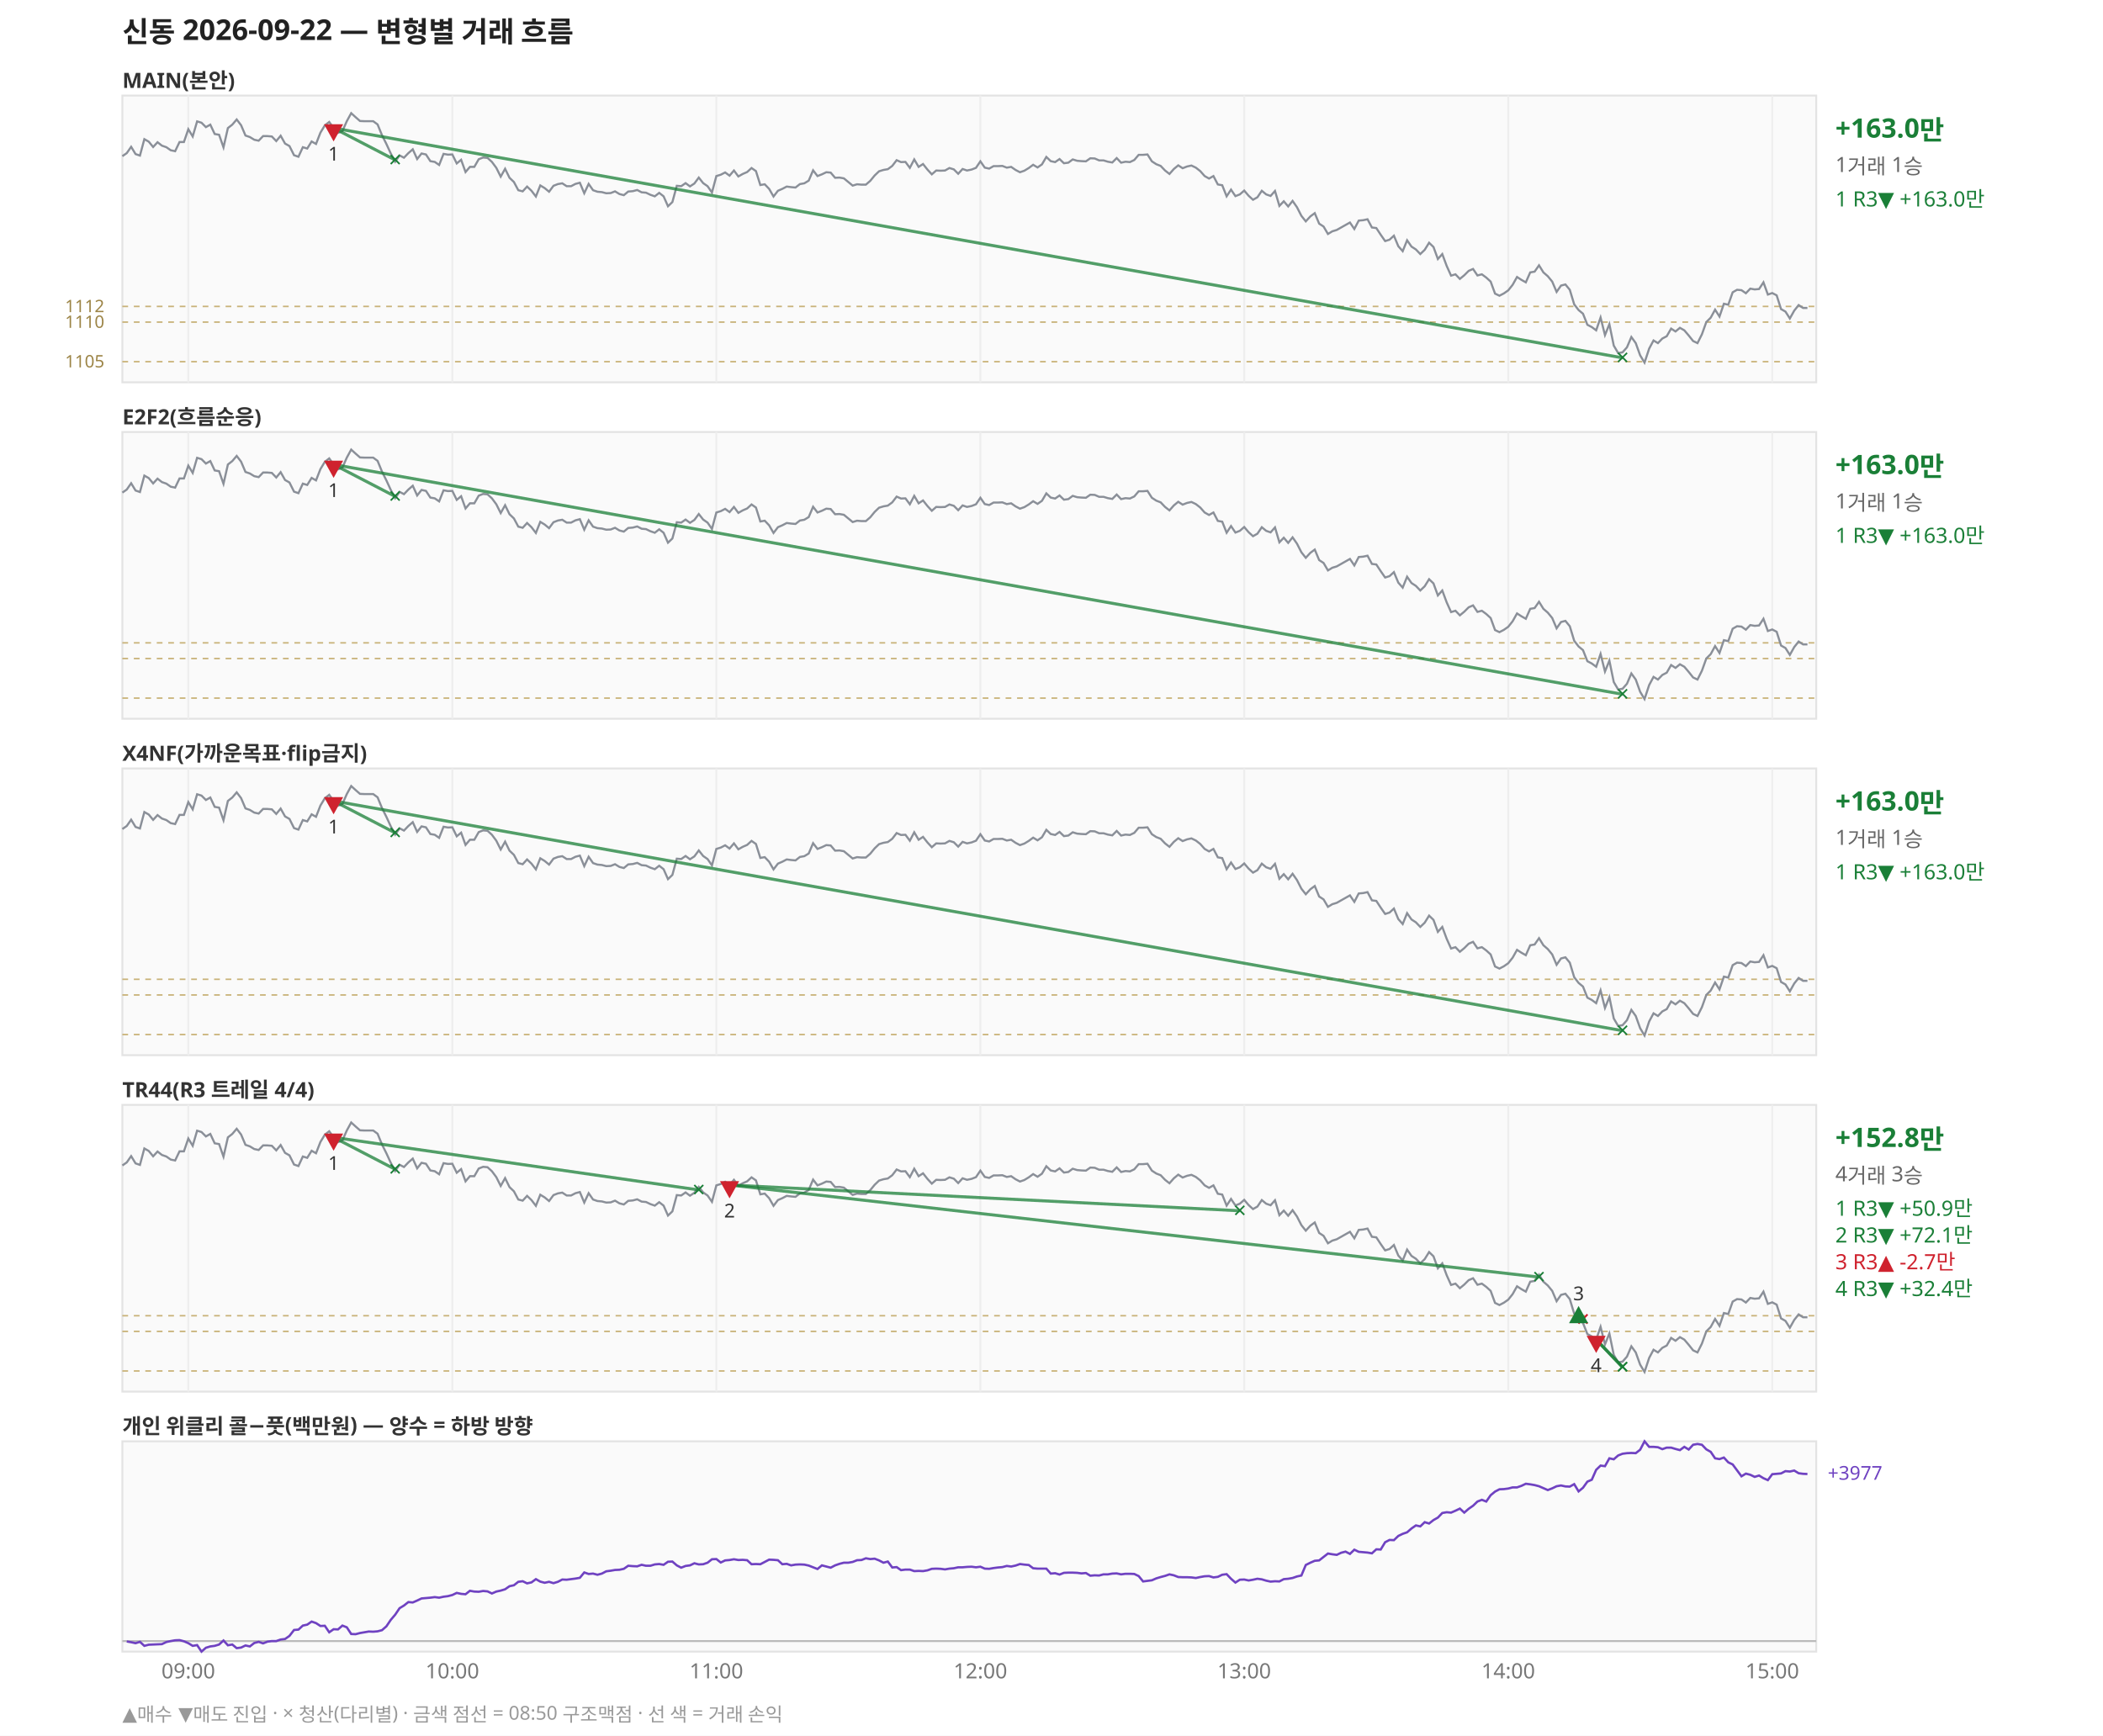
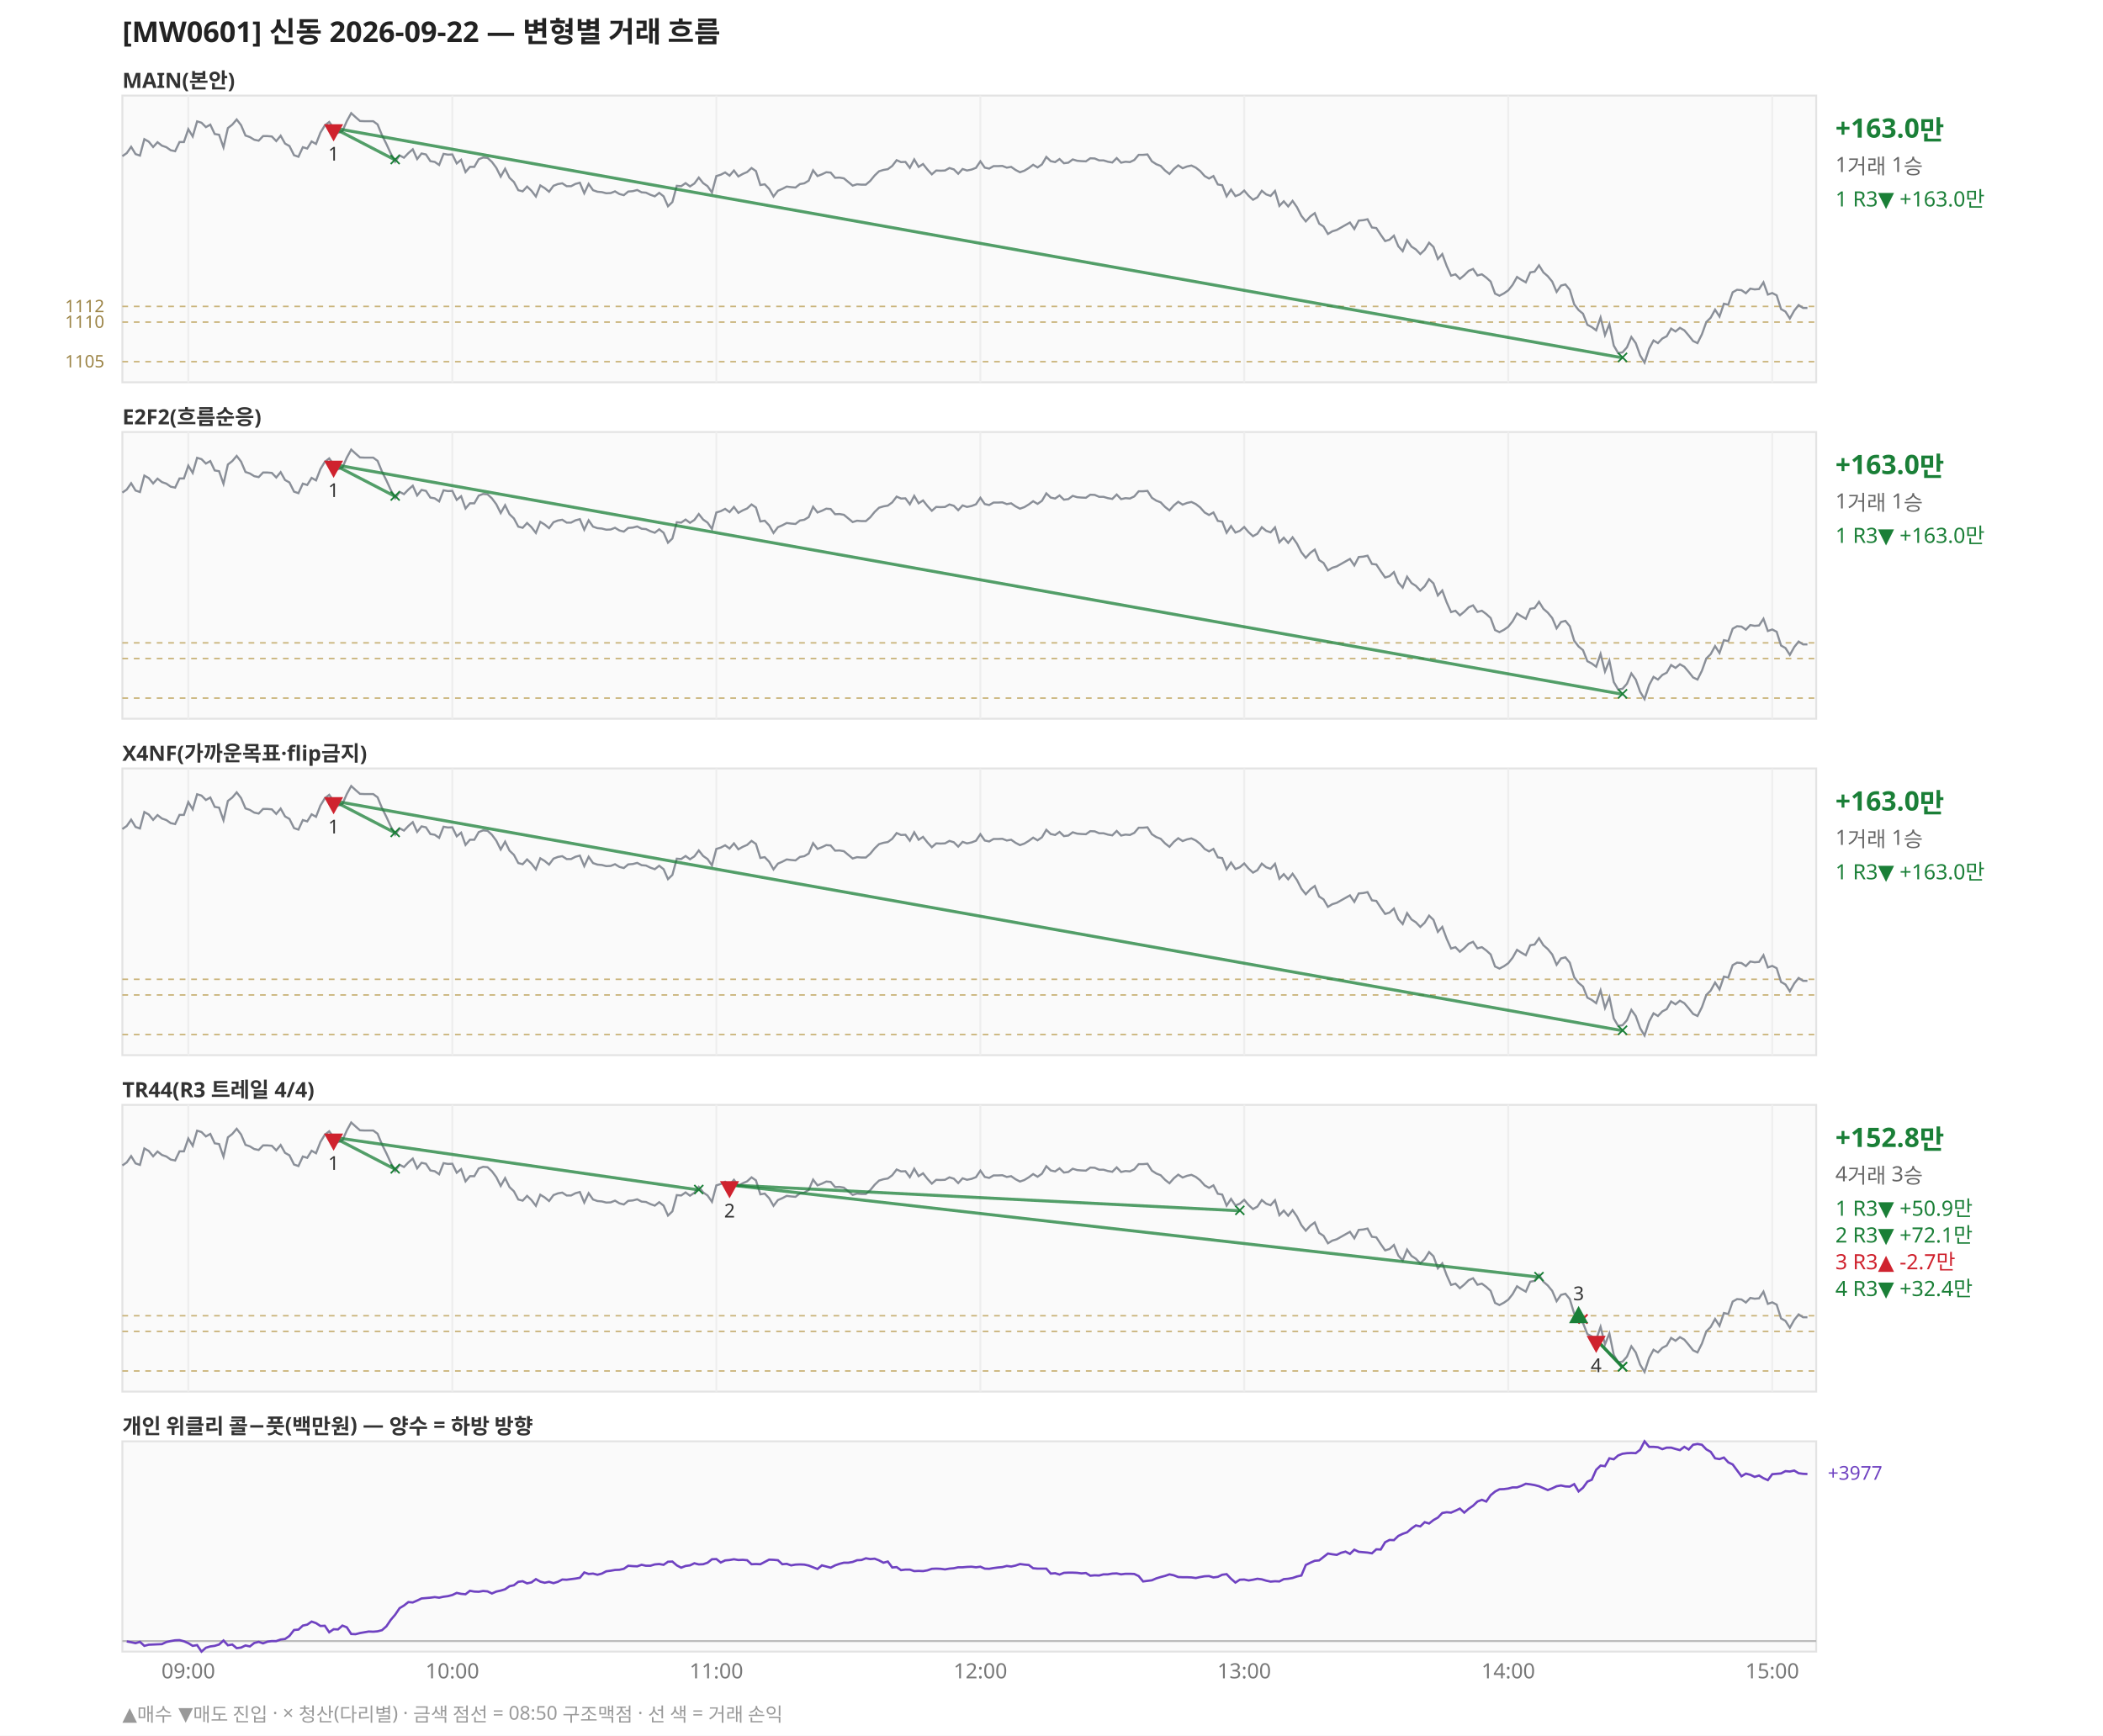
<svg xmlns="http://www.w3.org/2000/svg" width="1100" height="908" viewBox="0 0 1100 908" font-family="Malgun Gothic, Apple SD Gothic Neo, sans-serif" font-size="11">
  <rect width="100%" height="100%" fill="#ffffff" />
-   <text x="64" y="22" font-size="15" font-weight="bold" fill="#222">신동 2026-09-22 — 변형별 거래 흐름</text>
+   <text x="64" y="22" font-size="15" font-weight="bold" fill="#222">[MW0601] 신동 2026-09-22 — 변형별 거래 흐름</text>
  <rect x="64" y="50" width="886" height="150" fill="#fafafa" stroke="#e3e3e3" />
  <line x1="98.5" y1="50" x2="98.5" y2="200" stroke="#eee" />
  <line x1="236.6" y1="50" x2="236.6" y2="200" stroke="#eee" />
  <line x1="374.7" y1="50" x2="374.7" y2="200" stroke="#eee" />
  <line x1="512.8" y1="50" x2="512.8" y2="200" stroke="#eee" />
  <line x1="650.8" y1="50" x2="650.8" y2="200" stroke="#eee" />
  <line x1="788.9" y1="50" x2="788.9" y2="200" stroke="#eee" />
  <line x1="927.0" y1="50" x2="927.0" y2="200" stroke="#eee" />
  <line x1="64" y1="189.2" x2="950" y2="189.2" stroke="#c9b37a" stroke-dasharray="3,3" stroke-width="0.8" />
  <text x="34" y="192.2" fill="#9c8446" font-size="9">1105</text>
  <line x1="64" y1="168.5" x2="950" y2="168.5" stroke="#c9b37a" stroke-dasharray="3,3" stroke-width="0.8" />
  <text x="34" y="171.5" fill="#9c8446" font-size="9">1110</text>
  <line x1="64" y1="160.3" x2="950" y2="160.3" stroke="#c9b37a" stroke-dasharray="3,3" stroke-width="0.8" />
  <text x="34" y="163.3" fill="#9c8446" font-size="9">1112</text>
  <polyline points="64.0,81.7 66.3,80.1 68.6,76.8 70.9,80.6 73.2,81.4 75.5,72.8 77.8,74.1 80.1,76.9 82.4,74.4 84.7,76.2 87.0,77.0 89.3,78.6 91.6,79.1 93.9,74.3 96.2,74.3 98.5,67.6 100.8,71.4 103.1,63.5 105.4,64.2 107.7,66.5 110.0,65.2 112.3,70.1 114.6,70.5 116.9,77.1 119.2,67.0 121.5,65.2 123.8,62.5 126.1,65.5 128.4,70.9 130.7,71.7 133.0,73.1 135.3,73.6 137.6,71.2 139.9,71.2 142.2,71.4 144.5,73.8 146.8,71.0 149.1,75.1 151.4,76.4 153.8,81.2 156.1,82.0 158.4,77.0 160.7,77.7 163.0,74.0 165.3,75.3 167.6,69.4 169.9,65.6 172.2,63.8 174.5,67.0 176.8,69.5 179.1,68.6 181.4,63.4 183.7,59.2 186.0,61.3 188.3,63.3 190.6,63.4 192.9,63.4 195.2,63.4 197.5,65.1 199.8,70.7 202.1,75.3 204.4,80.3 206.7,84.6 209.0,81.3 211.3,82.5 213.6,80.1 215.9,78.1 218.2,83.2 220.5,80.3 222.8,80.8 225.1,84.3 227.4,84.7 229.7,86.3 232.0,80.5 234.3,80.9 236.6,80.8 238.9,85.5 241.2,83.6 243.5,90.0 245.8,87.3 248.1,87.3 250.4,83.3 252.7,82.4 255.0,82.6 257.3,84.7 259.6,87.8 261.9,92.4 264.2,88.3 266.5,93.0 268.8,95.2 271.1,99.5 273.4,100.1 275.7,97.6 278.0,99.8 280.3,102.8 282.6,97.0 284.9,98.4 287.2,100.3 289.5,97.2 291.8,96.3 294.1,95.9 296.4,97.4 298.7,97.4 301.0,96.2 303.3,95.6 305.6,101.1 307.9,96.2 310.2,99.5 312.5,100.3 314.8,100.5 317.1,101.1 319.4,101.0 321.7,100.1 324.0,101.5 326.3,102.1 328.6,100.2 331.0,100.0 333.3,99.4 335.6,100.6 337.9,100.8 340.2,101.9 342.5,102.7 344.8,100.9 347.1,102.7 349.4,107.9 351.7,105.7 354.0,97.2 356.3,97.4 358.6,95.8 360.9,97.5 363.2,96.0 365.5,92.9 367.8,95.8 370.1,97.4 372.4,100.7 374.7,92.1 377.0,91.4 379.3,90.2 381.6,91.9 383.9,89.2 386.2,92.3 388.5,91.0 390.8,90.0 393.1,87.9 395.4,89.5 397.7,96.8 400.0,96.4 402.3,98.8 404.6,102.8 406.9,99.8 409.2,98.8 411.5,97.6 413.8,97.9 416.1,98.1 418.4,96.3 420.7,95.9 423.0,94.5 425.3,89.1 427.6,92.1 429.9,91.2 432.2,90.1 434.5,90.3 436.8,93.0 439.1,92.9 441.4,93.3 443.7,95.2 446.0,97.1 448.3,96.4 450.6,96.6 452.9,96.6 455.2,94.6 457.5,91.8 459.8,89.6 462.1,88.9 464.4,88.5 466.7,86.8 469.0,83.8 471.3,84.8 473.6,84.7 475.9,87.8 478.2,83.4 480.5,87.3 482.8,85.8 485.1,88.7 487.4,91.2 489.7,89.2 492.0,89.3 494.3,89.2 496.6,87.9 498.9,88.6 501.2,90.9 503.5,88.4 505.8,89.2 508.2,88.7 510.5,87.8 512.8,84.4 515.1,87.7 517.4,88.2 519.7,86.9 522.0,86.9 524.3,86.8 526.6,87.7 528.9,87.3 531.2,88.9 533.5,90.1 535.8,89.3 538.1,87.9 540.4,86.2 542.7,87.6 545.0,86.0 547.3,82.1 549.6,84.3 551.9,84.8 554.2,83.2 556.5,85.4 558.8,85.1 561.1,83.4 563.4,84.1 565.7,84.3 568.0,84.4 570.3,82.8 572.6,82.9 574.9,83.9 577.2,83.9 579.5,84.6 581.8,85.0 584.1,82.7 586.4,85.1 588.7,84.6 591.0,84.8 593.3,83.7 595.6,81.0 597.9,81.0 600.2,80.8 602.5,84.4 604.8,85.9 607.1,86.8 609.4,89.2 611.7,91.0 614.0,88.4 616.3,86.5 618.6,88.0 620.9,87.1 623.2,86.6 625.5,87.7 627.8,89.5 630.1,92.1 632.4,93.4 634.7,92.1 637.0,96.5 639.3,96.9 641.6,102.7 643.9,99.2 646.2,102.6 648.5,101.7 650.8,99.7 653.1,102.4 655.4,104.5 657.7,103.2 660.0,99.8 662.3,101.7 664.6,102.5 666.9,99.9 669.2,107.7 671.5,105.3 673.8,108.0 676.1,105.1 678.4,108.4 680.7,112.9 683.0,115.8 685.4,113.2 687.7,111.5 690.0,117.0 692.3,118.5 694.6,122.4 696.9,121.0 699.2,120.3 701.5,119.0 703.8,117.7 706.1,116.4 708.4,119.8 710.7,115.4 713.0,115.2 715.3,114.7 717.6,119.0 719.9,119.3 722.2,122.8 724.5,126.1 726.8,125.4 729.1,123.3 731.4,128.8 733.7,131.4 736.0,125.7 738.3,129.0 740.6,130.5 742.9,132.9 745.2,130.7 747.5,127.0 749.8,129.2 752.1,135.5 754.4,132.9 756.7,139.1 759.0,144.2 761.3,143.5 763.6,145.9 765.9,144.0 768.2,141.7 770.5,140.7 772.8,144.1 775.1,143.5 777.4,145.2 779.7,147.3 782.0,153.6 784.3,154.7 786.6,153.5 788.9,151.9 791.2,149.0 793.5,144.9 795.8,146.4 798.1,147.7 800.4,142.5 802.7,142.1 805.0,138.8 807.3,142.5 809.6,144.5 811.9,147.3 814.2,152.7 816.5,149.4 818.8,148.8 821.1,151.6 823.4,159.2 825.7,162.2 828.0,164.1 830.3,169.9 832.6,171.1 834.9,172.8 837.2,166.1 839.5,175.3 841.8,169.6 844.1,180.8 846.4,184.7 848.7,184.3 851.0,181.7 853.3,176.3 855.6,179.5 857.9,185.9 860.2,189.7 862.6,182.4 864.9,178.1 867.2,179.5 869.5,177.1 871.8,175.9 874.1,171.9 876.4,173.4 878.7,171.5 881.0,172.8 883.3,175.5 885.6,178.4 887.9,179.5 890.2,174.9 892.5,168.5 894.8,166.2 897.1,162.0 899.4,165.6 901.7,158.9 904.0,159.4 906.3,152.9 908.6,151.6 910.9,151.8 913.2,153.4 915.5,151.0 917.8,151.4 920.1,151.2 922.4,147.7 924.7,154.1 927.0,153.3 929.3,154.5 931.6,161.7 933.9,163.0 936.2,166.6 938.5,162.5 940.8,159.6 943.1,161.1 945.4,161.1" fill="none" stroke="#8a8f98" stroke-width="1.1" />
  <text x="64" y="46" font-weight="bold" fill="#333">MAIN(본안)</text>
  <text x="960" y="72" font-size="14" font-weight="bold" fill="#1a7f37">+163.0만</text>
  <text x="960" y="90" fill="#666">1거래 1승</text>
  <line x1="174.5" y1="67.0" x2="206.7" y2="83.7" stroke="#1a7f37" stroke-width="1.6" opacity="0.75" />
  <text x="206.7" y="87.7" fill="#1a7f37" font-size="12" text-anchor="middle">×</text>
  <line x1="174.5" y1="67.0" x2="848.7" y2="187.2" stroke="#1a7f37" stroke-width="1.6" opacity="0.75" />
  <text x="848.7" y="191.2" fill="#1a7f37" font-size="12" text-anchor="middle">×</text>
  <polygon points="174.5,74.0 169.5,65.0 179.5,65.0" fill="#cf222e" />
  <text x="174.5" y="84.0" font-size="10" fill="#333" text-anchor="middle">1</text>
  <text x="960" y="108" fill="#1a7f37">1 R3▼ +163.0만</text>
  <rect x="64" y="226" width="886" height="150" fill="#fafafa" stroke="#e3e3e3" />
  <line x1="98.5" y1="226" x2="98.5" y2="376" stroke="#eee" />
  <line x1="236.6" y1="226" x2="236.6" y2="376" stroke="#eee" />
  <line x1="374.7" y1="226" x2="374.7" y2="376" stroke="#eee" />
  <line x1="512.8" y1="226" x2="512.8" y2="376" stroke="#eee" />
  <line x1="650.8" y1="226" x2="650.8" y2="376" stroke="#eee" />
  <line x1="788.9" y1="226" x2="788.9" y2="376" stroke="#eee" />
  <line x1="927.0" y1="226" x2="927.0" y2="376" stroke="#eee" />
  <line x1="64" y1="365.2" x2="950" y2="365.2" stroke="#c9b37a" stroke-dasharray="3,3" stroke-width="0.8" />
  <line x1="64" y1="344.5" x2="950" y2="344.5" stroke="#c9b37a" stroke-dasharray="3,3" stroke-width="0.8" />
  <line x1="64" y1="336.3" x2="950" y2="336.3" stroke="#c9b37a" stroke-dasharray="3,3" stroke-width="0.8" />
  <polyline points="64.0,257.7 66.3,256.1 68.6,252.8 70.9,256.6 73.2,257.4 75.5,248.8 77.8,250.1 80.1,252.9 82.4,250.4 84.7,252.2 87.0,253.0 89.3,254.6 91.6,255.1 93.9,250.3 96.2,250.3 98.5,243.6 100.8,247.4 103.1,239.5 105.4,240.2 107.7,242.5 110.0,241.2 112.3,246.1 114.6,246.5 116.9,253.1 119.2,243.0 121.5,241.2 123.8,238.5 126.1,241.5 128.4,246.9 130.7,247.7 133.0,249.1 135.3,249.6 137.6,247.2 139.9,247.2 142.2,247.4 144.5,249.8 146.8,247.0 149.1,251.1 151.4,252.4 153.8,257.2 156.1,258.0 158.4,253.0 160.7,253.7 163.0,250.0 165.3,251.3 167.6,245.4 169.9,241.6 172.2,239.8 174.5,243.0 176.8,245.5 179.1,244.6 181.4,239.4 183.7,235.2 186.0,237.3 188.3,239.3 190.6,239.4 192.9,239.4 195.2,239.4 197.5,241.1 199.8,246.7 202.1,251.3 204.4,256.3 206.7,260.6 209.0,257.3 211.3,258.5 213.6,256.1 215.9,254.1 218.2,259.2 220.5,256.3 222.8,256.8 225.1,260.3 227.4,260.7 229.7,262.3 232.0,256.5 234.3,256.9 236.6,256.8 238.9,261.5 241.2,259.6 243.5,266.0 245.8,263.3 248.1,263.3 250.4,259.3 252.7,258.4 255.0,258.6 257.3,260.7 259.6,263.8 261.9,268.4 264.2,264.3 266.5,269.0 268.8,271.2 271.1,275.5 273.4,276.1 275.7,273.6 278.0,275.8 280.3,278.8 282.6,273.0 284.9,274.4 287.2,276.3 289.5,273.2 291.8,272.3 294.1,271.9 296.4,273.4 298.7,273.4 301.0,272.2 303.3,271.6 305.6,277.1 307.9,272.2 310.2,275.5 312.5,276.3 314.8,276.5 317.1,277.1 319.4,277.0 321.7,276.1 324.0,277.5 326.3,278.1 328.6,276.2 331.0,276.0 333.3,275.4 335.6,276.6 337.9,276.8 340.2,277.9 342.5,278.7 344.8,276.9 347.1,278.7 349.4,283.9 351.7,281.7 354.0,273.2 356.3,273.4 358.6,271.8 360.9,273.5 363.2,272.0 365.5,268.9 367.8,271.8 370.1,273.4 372.4,276.7 374.7,268.1 377.0,267.4 379.3,266.2 381.6,267.9 383.9,265.2 386.2,268.3 388.5,267.0 390.8,266.0 393.1,263.9 395.4,265.5 397.7,272.8 400.0,272.4 402.3,274.8 404.6,278.8 406.9,275.8 409.2,274.8 411.5,273.6 413.8,273.9 416.1,274.1 418.4,272.3 420.7,271.9 423.0,270.5 425.3,265.1 427.6,268.1 429.9,267.2 432.2,266.1 434.5,266.3 436.8,269.0 439.1,268.9 441.4,269.3 443.7,271.2 446.0,273.1 448.3,272.4 450.6,272.6 452.9,272.6 455.2,270.6 457.5,267.8 459.8,265.6 462.1,264.9 464.4,264.5 466.7,262.8 469.0,259.8 471.3,260.8 473.6,260.7 475.9,263.8 478.2,259.4 480.5,263.3 482.8,261.8 485.1,264.7 487.4,267.2 489.7,265.2 492.0,265.3 494.3,265.2 496.6,263.9 498.9,264.6 501.2,266.9 503.5,264.4 505.8,265.2 508.2,264.7 510.5,263.8 512.8,260.4 515.1,263.7 517.4,264.2 519.7,262.9 522.0,262.9 524.3,262.8 526.6,263.7 528.9,263.3 531.2,264.9 533.5,266.1 535.8,265.3 538.1,263.9 540.4,262.2 542.7,263.6 545.0,262.0 547.3,258.1 549.6,260.3 551.9,260.8 554.2,259.2 556.5,261.4 558.8,261.1 561.1,259.4 563.4,260.1 565.7,260.3 568.0,260.4 570.3,258.8 572.6,258.9 574.9,259.9 577.2,259.9 579.5,260.6 581.8,261.0 584.1,258.7 586.4,261.1 588.7,260.6 591.0,260.8 593.3,259.7 595.6,257.0 597.9,257.0 600.2,256.8 602.5,260.4 604.8,261.9 607.1,262.8 609.4,265.2 611.7,267.0 614.0,264.4 616.3,262.5 618.6,264.0 620.9,263.1 623.2,262.6 625.5,263.7 627.8,265.5 630.1,268.1 632.4,269.4 634.7,268.1 637.0,272.5 639.3,272.9 641.6,278.7 643.9,275.2 646.2,278.6 648.5,277.7 650.8,275.7 653.1,278.4 655.4,280.5 657.7,279.2 660.0,275.8 662.3,277.7 664.6,278.5 666.9,275.9 669.2,283.7 671.5,281.3 673.8,284.0 676.1,281.1 678.4,284.4 680.7,288.9 683.0,291.8 685.4,289.2 687.7,287.5 690.0,293.0 692.3,294.5 694.6,298.4 696.9,297.0 699.2,296.3 701.5,295.0 703.8,293.7 706.1,292.4 708.4,295.8 710.7,291.4 713.0,291.2 715.3,290.7 717.6,295.0 719.9,295.3 722.2,298.8 724.5,302.1 726.8,301.4 729.1,299.3 731.4,304.8 733.7,307.4 736.0,301.7 738.3,305.0 740.6,306.5 742.9,308.9 745.2,306.7 747.5,303.0 749.8,305.2 752.1,311.5 754.4,308.9 756.7,315.1 759.0,320.2 761.3,319.5 763.6,321.9 765.9,320.0 768.2,317.7 770.5,316.7 772.8,320.1 775.1,319.5 777.4,321.2 779.7,323.3 782.0,329.6 784.3,330.7 786.6,329.5 788.9,327.9 791.2,325.0 793.5,320.9 795.8,322.4 798.1,323.7 800.4,318.5 802.7,318.1 805.0,314.8 807.3,318.5 809.6,320.5 811.9,323.3 814.2,328.7 816.5,325.4 818.8,324.8 821.1,327.6 823.4,335.2 825.7,338.2 828.0,340.1 830.3,345.9 832.6,347.1 834.9,348.8 837.2,342.1 839.5,351.3 841.8,345.6 844.1,356.8 846.4,360.7 848.7,360.3 851.0,357.7 853.3,352.3 855.6,355.5 857.9,361.9 860.2,365.7 862.6,358.4 864.9,354.1 867.2,355.5 869.5,353.1 871.8,351.9 874.1,347.9 876.4,349.4 878.7,347.5 881.0,348.8 883.3,351.5 885.6,354.4 887.9,355.5 890.2,350.9 892.5,344.5 894.8,342.2 897.1,338.0 899.4,341.6 901.7,334.9 904.0,335.4 906.3,328.9 908.6,327.6 910.9,327.8 913.2,329.4 915.5,327.0 917.8,327.4 920.1,327.2 922.4,323.7 924.7,330.1 927.0,329.3 929.3,330.5 931.6,337.7 933.9,339.0 936.2,342.6 938.5,338.5 940.8,335.6 943.1,337.1 945.4,337.1" fill="none" stroke="#8a8f98" stroke-width="1.1" />
  <text x="64" y="222" font-weight="bold" fill="#333">E2F2(흐름순응)</text>
  <text x="960" y="248" font-size="14" font-weight="bold" fill="#1a7f37">+163.0만</text>
  <text x="960" y="266" fill="#666">1거래 1승</text>
  <line x1="174.5" y1="243.0" x2="206.7" y2="259.7" stroke="#1a7f37" stroke-width="1.6" opacity="0.75" />
  <text x="206.7" y="263.7" fill="#1a7f37" font-size="12" text-anchor="middle">×</text>
  <line x1="174.5" y1="243.0" x2="848.7" y2="363.2" stroke="#1a7f37" stroke-width="1.6" opacity="0.75" />
  <text x="848.7" y="367.2" fill="#1a7f37" font-size="12" text-anchor="middle">×</text>
  <polygon points="174.5,250.0 169.5,241.0 179.5,241.0" fill="#cf222e" />
  <text x="174.5" y="260.0" font-size="10" fill="#333" text-anchor="middle">1</text>
  <text x="960" y="284" fill="#1a7f37">1 R3▼ +163.0만</text>
  <rect x="64" y="402" width="886" height="150" fill="#fafafa" stroke="#e3e3e3" />
  <line x1="98.5" y1="402" x2="98.5" y2="552" stroke="#eee" />
  <line x1="236.6" y1="402" x2="236.6" y2="552" stroke="#eee" />
  <line x1="374.7" y1="402" x2="374.7" y2="552" stroke="#eee" />
  <line x1="512.8" y1="402" x2="512.8" y2="552" stroke="#eee" />
  <line x1="650.8" y1="402" x2="650.8" y2="552" stroke="#eee" />
  <line x1="788.9" y1="402" x2="788.9" y2="552" stroke="#eee" />
  <line x1="927.0" y1="402" x2="927.0" y2="552" stroke="#eee" />
  <line x1="64" y1="541.2" x2="950" y2="541.2" stroke="#c9b37a" stroke-dasharray="3,3" stroke-width="0.8" />
  <line x1="64" y1="520.5" x2="950" y2="520.5" stroke="#c9b37a" stroke-dasharray="3,3" stroke-width="0.8" />
  <line x1="64" y1="512.3" x2="950" y2="512.3" stroke="#c9b37a" stroke-dasharray="3,3" stroke-width="0.8" />
  <polyline points="64.0,433.7 66.3,432.1 68.6,428.8 70.9,432.6 73.2,433.4 75.5,424.8 77.8,426.1 80.1,428.9 82.4,426.4 84.7,428.2 87.0,429.0 89.3,430.6 91.6,431.1 93.9,426.3 96.2,426.3 98.5,419.6 100.8,423.4 103.1,415.5 105.4,416.2 107.7,418.5 110.0,417.2 112.3,422.1 114.6,422.5 116.9,429.1 119.2,419.0 121.5,417.2 123.8,414.5 126.1,417.5 128.4,422.9 130.7,423.7 133.0,425.1 135.3,425.6 137.6,423.2 139.9,423.2 142.2,423.4 144.5,425.8 146.8,423.0 149.1,427.1 151.4,428.4 153.8,433.2 156.1,434.0 158.4,429.0 160.7,429.7 163.0,426.0 165.3,427.3 167.6,421.4 169.9,417.6 172.2,415.8 174.5,419.0 176.8,421.5 179.1,420.6 181.4,415.4 183.7,411.2 186.0,413.3 188.3,415.3 190.6,415.4 192.9,415.4 195.2,415.4 197.5,417.1 199.8,422.7 202.1,427.3 204.4,432.3 206.7,436.6 209.0,433.3 211.3,434.5 213.6,432.1 215.9,430.1 218.2,435.2 220.5,432.3 222.8,432.8 225.1,436.3 227.4,436.7 229.7,438.3 232.0,432.5 234.3,432.9 236.6,432.8 238.9,437.5 241.2,435.6 243.5,442.0 245.8,439.3 248.1,439.3 250.4,435.3 252.7,434.4 255.0,434.6 257.3,436.7 259.6,439.8 261.9,444.4 264.2,440.3 266.5,445.0 268.8,447.2 271.1,451.5 273.4,452.1 275.7,449.6 278.0,451.8 280.3,454.8 282.6,449.0 284.9,450.4 287.2,452.3 289.5,449.2 291.8,448.3 294.1,447.9 296.4,449.4 298.7,449.4 301.0,448.2 303.3,447.6 305.6,453.1 307.9,448.2 310.2,451.5 312.5,452.3 314.8,452.5 317.1,453.1 319.4,453.0 321.7,452.1 324.0,453.5 326.3,454.1 328.6,452.2 331.0,452.0 333.3,451.4 335.6,452.6 337.9,452.8 340.2,453.9 342.5,454.7 344.8,452.9 347.1,454.7 349.4,459.9 351.7,457.7 354.0,449.2 356.3,449.4 358.6,447.8 360.9,449.5 363.2,448.0 365.5,444.9 367.8,447.8 370.1,449.4 372.4,452.7 374.7,444.1 377.0,443.4 379.3,442.2 381.6,443.9 383.9,441.2 386.2,444.3 388.5,443.0 390.8,442.0 393.1,439.9 395.4,441.5 397.7,448.8 400.0,448.4 402.3,450.8 404.6,454.8 406.9,451.8 409.2,450.8 411.5,449.6 413.8,449.9 416.1,450.1 418.4,448.3 420.7,447.9 423.0,446.5 425.3,441.1 427.6,444.1 429.9,443.2 432.2,442.1 434.5,442.3 436.8,445.0 439.1,444.9 441.4,445.3 443.7,447.2 446.0,449.1 448.3,448.4 450.6,448.6 452.9,448.6 455.2,446.6 457.5,443.8 459.8,441.6 462.1,440.9 464.4,440.5 466.7,438.8 469.0,435.8 471.3,436.8 473.6,436.7 475.9,439.8 478.2,435.4 480.5,439.3 482.8,437.8 485.1,440.7 487.4,443.2 489.7,441.2 492.0,441.3 494.3,441.2 496.6,439.9 498.9,440.6 501.2,442.9 503.5,440.4 505.8,441.2 508.2,440.7 510.5,439.8 512.8,436.4 515.1,439.7 517.4,440.2 519.7,438.9 522.0,438.9 524.3,438.8 526.6,439.7 528.9,439.3 531.2,440.9 533.5,442.1 535.8,441.3 538.1,439.9 540.4,438.2 542.7,439.6 545.0,438.0 547.3,434.1 549.6,436.3 551.9,436.8 554.2,435.2 556.5,437.4 558.8,437.1 561.1,435.4 563.4,436.1 565.7,436.3 568.0,436.4 570.3,434.8 572.6,434.9 574.9,435.9 577.2,435.9 579.5,436.6 581.8,437.0 584.1,434.7 586.4,437.1 588.7,436.6 591.0,436.8 593.3,435.7 595.6,433.0 597.9,433.0 600.2,432.8 602.5,436.4 604.8,437.9 607.1,438.8 609.4,441.2 611.7,443.0 614.0,440.4 616.3,438.5 618.6,440.0 620.9,439.1 623.2,438.6 625.5,439.7 627.8,441.5 630.1,444.1 632.4,445.4 634.7,444.1 637.0,448.5 639.3,448.9 641.6,454.7 643.9,451.2 646.2,454.6 648.5,453.7 650.8,451.7 653.1,454.4 655.4,456.5 657.7,455.2 660.0,451.8 662.3,453.7 664.6,454.5 666.9,451.9 669.2,459.7 671.5,457.3 673.8,460.0 676.1,457.1 678.4,460.4 680.7,464.9 683.0,467.8 685.4,465.2 687.7,463.5 690.0,469.0 692.3,470.5 694.6,474.4 696.9,473.0 699.2,472.3 701.5,471.0 703.8,469.7 706.1,468.4 708.4,471.8 710.7,467.4 713.0,467.2 715.3,466.7 717.6,471.0 719.9,471.3 722.2,474.8 724.5,478.1 726.8,477.4 729.1,475.3 731.4,480.8 733.7,483.4 736.0,477.7 738.3,481.0 740.6,482.5 742.9,484.9 745.2,482.7 747.5,479.0 749.8,481.2 752.1,487.5 754.4,484.9 756.7,491.1 759.0,496.2 761.3,495.5 763.6,497.9 765.9,496.0 768.2,493.7 770.5,492.7 772.8,496.1 775.1,495.5 777.4,497.2 779.7,499.3 782.0,505.6 784.3,506.7 786.6,505.5 788.9,503.9 791.2,501.0 793.5,496.9 795.8,498.4 798.1,499.7 800.4,494.5 802.7,494.1 805.0,490.8 807.3,494.5 809.6,496.5 811.9,499.3 814.2,504.7 816.5,501.4 818.8,500.8 821.1,503.6 823.4,511.2 825.7,514.2 828.0,516.1 830.3,521.9 832.6,523.1 834.9,524.8 837.2,518.1 839.5,527.3 841.8,521.6 844.1,532.8 846.4,536.7 848.7,536.3 851.0,533.7 853.3,528.3 855.6,531.5 857.9,537.9 860.2,541.7 862.6,534.4 864.9,530.1 867.2,531.5 869.5,529.1 871.8,527.9 874.1,523.9 876.4,525.4 878.7,523.5 881.0,524.8 883.3,527.5 885.6,530.4 887.9,531.5 890.2,526.9 892.5,520.5 894.8,518.2 897.1,514.0 899.4,517.6 901.7,510.9 904.0,511.4 906.3,504.9 908.6,503.6 910.9,503.8 913.2,505.4 915.5,503.0 917.8,503.4 920.1,503.2 922.4,499.7 924.7,506.1 927.0,505.3 929.3,506.5 931.6,513.7 933.9,515.0 936.2,518.6 938.5,514.5 940.8,511.6 943.1,513.1 945.4,513.1" fill="none" stroke="#8a8f98" stroke-width="1.1" />
  <text x="64" y="398" font-weight="bold" fill="#333">X4NF(가까운목표·flip금지)</text>
  <text x="960" y="424" font-size="14" font-weight="bold" fill="#1a7f37">+163.0만</text>
  <text x="960" y="442" fill="#666">1거래 1승</text>
  <line x1="174.5" y1="419.0" x2="206.7" y2="435.7" stroke="#1a7f37" stroke-width="1.6" opacity="0.75" />
  <text x="206.7" y="439.7" fill="#1a7f37" font-size="12" text-anchor="middle">×</text>
  <line x1="174.5" y1="419.0" x2="848.7" y2="539.2" stroke="#1a7f37" stroke-width="1.6" opacity="0.75" />
  <text x="848.7" y="543.2" fill="#1a7f37" font-size="12" text-anchor="middle">×</text>
  <polygon points="174.5,426.0 169.5,417.0 179.5,417.0" fill="#cf222e" />
  <text x="174.5" y="436.0" font-size="10" fill="#333" text-anchor="middle">1</text>
  <text x="960" y="460" fill="#1a7f37">1 R3▼ +163.0만</text>
  <rect x="64" y="578" width="886" height="150" fill="#fafafa" stroke="#e3e3e3" />
  <line x1="98.5" y1="578" x2="98.5" y2="728" stroke="#eee" />
  <line x1="236.6" y1="578" x2="236.6" y2="728" stroke="#eee" />
  <line x1="374.7" y1="578" x2="374.7" y2="728" stroke="#eee" />
  <line x1="512.8" y1="578" x2="512.8" y2="728" stroke="#eee" />
  <line x1="650.8" y1="578" x2="650.8" y2="728" stroke="#eee" />
  <line x1="788.9" y1="578" x2="788.9" y2="728" stroke="#eee" />
  <line x1="927.0" y1="578" x2="927.0" y2="728" stroke="#eee" />
  <line x1="64" y1="717.2" x2="950" y2="717.2" stroke="#c9b37a" stroke-dasharray="3,3" stroke-width="0.8" />
  <line x1="64" y1="696.5" x2="950" y2="696.5" stroke="#c9b37a" stroke-dasharray="3,3" stroke-width="0.8" />
  <line x1="64" y1="688.3" x2="950" y2="688.3" stroke="#c9b37a" stroke-dasharray="3,3" stroke-width="0.8" />
  <polyline points="64.0,609.7 66.3,608.1 68.6,604.8 70.9,608.6 73.2,609.4 75.5,600.8 77.8,602.1 80.1,604.9 82.4,602.4 84.7,604.2 87.0,605.0 89.3,606.6 91.6,607.1 93.9,602.3 96.2,602.3 98.5,595.6 100.8,599.4 103.1,591.5 105.4,592.2 107.7,594.5 110.0,593.2 112.3,598.1 114.6,598.5 116.9,605.1 119.2,595.0 121.5,593.2 123.8,590.5 126.1,593.5 128.4,598.9 130.7,599.7 133.0,601.1 135.3,601.6 137.6,599.2 139.9,599.2 142.2,599.4 144.5,601.8 146.8,599.0 149.1,603.1 151.4,604.4 153.8,609.2 156.1,610.0 158.4,605.0 160.7,605.7 163.0,602.0 165.3,603.3 167.6,597.4 169.9,593.6 172.2,591.8 174.5,595.0 176.8,597.5 179.1,596.6 181.4,591.4 183.7,587.2 186.0,589.3 188.3,591.3 190.6,591.4 192.9,591.4 195.2,591.4 197.5,593.1 199.8,598.7 202.1,603.3 204.4,608.3 206.7,612.6 209.0,609.3 211.3,610.5 213.6,608.1 215.9,606.1 218.2,611.2 220.5,608.3 222.8,608.8 225.1,612.3 227.4,612.7 229.7,614.3 232.0,608.5 234.3,608.9 236.6,608.8 238.9,613.5 241.2,611.6 243.5,618.0 245.8,615.3 248.1,615.3 250.4,611.3 252.7,610.4 255.0,610.6 257.3,612.7 259.6,615.8 261.9,620.4 264.2,616.3 266.5,621.0 268.8,623.2 271.1,627.5 273.4,628.1 275.7,625.6 278.0,627.8 280.3,630.8 282.6,625.0 284.9,626.4 287.2,628.3 289.5,625.2 291.8,624.3 294.1,623.9 296.4,625.4 298.7,625.4 301.0,624.2 303.3,623.6 305.6,629.1 307.9,624.2 310.2,627.5 312.5,628.3 314.8,628.5 317.1,629.1 319.4,629.0 321.7,628.1 324.0,629.5 326.3,630.1 328.6,628.2 331.0,628.0 333.3,627.4 335.6,628.6 337.9,628.8 340.2,629.9 342.5,630.7 344.8,628.9 347.1,630.7 349.4,635.9 351.7,633.7 354.0,625.2 356.3,625.4 358.6,623.8 360.9,625.5 363.2,624.0 365.5,620.9 367.8,623.8 370.1,625.4 372.4,628.7 374.7,620.1 377.0,619.4 379.3,618.2 381.6,619.9 383.9,617.2 386.2,620.3 388.5,619.0 390.8,618.0 393.1,615.9 395.4,617.5 397.7,624.8 400.0,624.4 402.3,626.8 404.6,630.8 406.9,627.8 409.2,626.8 411.5,625.6 413.8,625.9 416.1,626.1 418.4,624.3 420.7,623.9 423.0,622.5 425.3,617.1 427.6,620.1 429.9,619.2 432.2,618.1 434.5,618.3 436.8,621.0 439.1,620.9 441.4,621.3 443.7,623.2 446.0,625.1 448.3,624.4 450.6,624.6 452.9,624.6 455.2,622.6 457.5,619.8 459.8,617.6 462.1,616.9 464.4,616.5 466.7,614.8 469.0,611.8 471.3,612.8 473.6,612.7 475.9,615.8 478.2,611.4 480.5,615.3 482.8,613.8 485.1,616.7 487.4,619.2 489.7,617.2 492.0,617.3 494.3,617.2 496.6,615.9 498.9,616.6 501.2,618.9 503.5,616.4 505.8,617.2 508.2,616.7 510.5,615.8 512.8,612.4 515.1,615.7 517.4,616.2 519.7,614.9 522.0,614.9 524.3,614.8 526.6,615.7 528.9,615.3 531.2,616.9 533.5,618.1 535.8,617.3 538.1,615.9 540.4,614.2 542.7,615.6 545.0,614.0 547.3,610.1 549.6,612.3 551.9,612.8 554.2,611.2 556.5,613.4 558.8,613.1 561.1,611.4 563.4,612.1 565.7,612.3 568.0,612.4 570.3,610.8 572.6,610.9 574.9,611.9 577.2,611.9 579.5,612.6 581.8,613.0 584.1,610.7 586.4,613.1 588.7,612.6 591.0,612.8 593.3,611.7 595.6,609.0 597.9,609.0 600.2,608.8 602.5,612.4 604.8,613.9 607.1,614.8 609.4,617.2 611.7,619.0 614.0,616.4 616.3,614.5 618.6,616.0 620.9,615.1 623.2,614.6 625.5,615.7 627.8,617.5 630.1,620.1 632.4,621.4 634.7,620.1 637.0,624.5 639.3,624.9 641.6,630.7 643.9,627.2 646.2,630.6 648.5,629.7 650.8,627.7 653.1,630.4 655.4,632.5 657.7,631.2 660.0,627.8 662.3,629.7 664.6,630.5 666.9,627.9 669.2,635.7 671.5,633.3 673.8,636.0 676.1,633.1 678.4,636.4 680.7,640.9 683.0,643.8 685.4,641.2 687.7,639.5 690.0,645.0 692.3,646.5 694.6,650.4 696.9,649.0 699.2,648.3 701.5,647.0 703.8,645.7 706.1,644.4 708.4,647.8 710.7,643.4 713.0,643.2 715.3,642.7 717.6,647.0 719.9,647.3 722.2,650.8 724.5,654.1 726.8,653.4 729.1,651.3 731.4,656.8 733.7,659.4 736.0,653.7 738.3,657.0 740.6,658.5 742.9,660.9 745.2,658.7 747.5,655.0 749.8,657.2 752.1,663.5 754.4,660.9 756.7,667.1 759.0,672.2 761.3,671.5 763.6,673.9 765.9,672.0 768.2,669.7 770.5,668.7 772.8,672.1 775.1,671.5 777.4,673.2 779.7,675.3 782.0,681.6 784.3,682.7 786.6,681.5 788.9,679.9 791.2,677.0 793.5,672.9 795.8,674.4 798.1,675.7 800.4,670.5 802.7,670.1 805.0,666.8 807.3,670.5 809.6,672.5 811.9,675.3 814.2,680.7 816.5,677.4 818.8,676.8 821.1,679.6 823.4,687.2 825.7,690.2 828.0,692.1 830.3,697.9 832.6,699.1 834.9,700.8 837.2,694.1 839.5,703.3 841.8,697.6 844.1,708.8 846.4,712.7 848.7,712.3 851.0,709.7 853.3,704.3 855.6,707.5 857.9,713.9 860.2,717.7 862.6,710.4 864.9,706.1 867.2,707.5 869.5,705.1 871.8,703.9 874.1,699.9 876.4,701.4 878.7,699.5 881.0,700.8 883.3,703.5 885.6,706.4 887.9,707.5 890.2,702.9 892.5,696.5 894.8,694.2 897.1,690.0 899.4,693.6 901.7,686.9 904.0,687.4 906.3,680.9 908.6,679.6 910.9,679.8 913.2,681.4 915.5,679.0 917.8,679.4 920.1,679.2 922.4,675.7 924.7,682.1 927.0,681.3 929.3,682.5 931.6,689.7 933.9,691.0 936.2,694.6 938.5,690.5 940.8,687.6 943.1,689.1 945.4,689.1" fill="none" stroke="#8a8f98" stroke-width="1.1" />
  <text x="64" y="574" font-weight="bold" fill="#333">TR44(R3 트레일 4/4)</text>
  <text x="960" y="600" font-size="14" font-weight="bold" fill="#1a7f37">+152.8만</text>
  <text x="960" y="618" fill="#666">4거래 3승</text>
  <line x1="174.5" y1="595.0" x2="206.7" y2="611.7" stroke="#1a7f37" stroke-width="1.6" opacity="0.75" />
  <text x="206.7" y="615.7" fill="#1a7f37" font-size="12" text-anchor="middle">×</text>
  <line x1="174.5" y1="595.0" x2="365.5" y2="622.5" stroke="#1a7f37" stroke-width="1.6" opacity="0.75" />
  <text x="365.5" y="626.5" fill="#1a7f37" font-size="12" text-anchor="middle">×</text>
  <polygon points="174.5,602.0 169.5,593.0 179.5,593.0" fill="#cf222e" />
  <text x="174.5" y="612.0" font-size="10" fill="#333" text-anchor="middle">1</text>
  <text x="960" y="636" fill="#1a7f37">1 R3▼ +50.9만</text>
  <line x1="381.6" y1="619.9" x2="648.5" y2="633.4" stroke="#1a7f37" stroke-width="1.6" opacity="0.75" />
  <text x="648.5" y="637.4" fill="#1a7f37" font-size="12" text-anchor="middle">×</text>
  <line x1="381.6" y1="619.9" x2="805.0" y2="668.1" stroke="#1a7f37" stroke-width="1.6" opacity="0.75" />
  <text x="805.0" y="672.1" fill="#1a7f37" font-size="12" text-anchor="middle">×</text>
  <polygon points="381.6,626.9 376.6,617.9 386.6,617.9" fill="#cf222e" />
  <text x="381.6" y="636.9" font-size="10" fill="#333" text-anchor="middle">2</text>
  <text x="960" y="650" fill="#1a7f37">2 R3▼ +72.1만</text>
  <line x1="825.7" y1="690.2" x2="828.0" y2="690.3" stroke="#cf222e" stroke-width="1.6" opacity="0.75" />
  <text x="828.0" y="694.3" fill="#cf222e" font-size="12" text-anchor="middle">×</text>
  <line x1="825.7" y1="690.2" x2="828.0" y2="690.2" stroke="#cf222e" stroke-width="1.6" opacity="0.75" />
  <text x="828.0" y="694.2" fill="#cf222e" font-size="12" text-anchor="middle">×</text>
  <polygon points="825.7,683.2 820.7,692.2 830.7,692.2" fill="#1a7f37" />
  <text x="825.7" y="680.2" font-size="10" fill="#333" text-anchor="middle">3</text>
  <text x="960" y="664" fill="#cf222e">3 R3▲ -2.7만</text>
  <line x1="834.9" y1="700.8" x2="848.7" y2="715.2" stroke="#1a7f37" stroke-width="1.6" opacity="0.75" />
  <text x="848.7" y="719.2" fill="#1a7f37" font-size="12" text-anchor="middle">×</text>
  <line x1="834.9" y1="700.8" x2="848.7" y2="715.2" stroke="#1a7f37" stroke-width="1.6" opacity="0.75" />
  <text x="848.7" y="719.2" fill="#1a7f37" font-size="12" text-anchor="middle">×</text>
  <polygon points="834.9,707.8 829.9,698.8 839.9,698.8" fill="#cf222e" />
  <text x="834.9" y="717.8" font-size="10" fill="#333" text-anchor="middle">4</text>
  <text x="960" y="678" fill="#1a7f37">4 R3▼ +32.4만</text>
  <text x="64" y="750" font-weight="bold" fill="#333">개인 위클리 콜−풋(백만원) — 양수 = 하방 방향</text>
  <rect x="64" y="754" width="886" height="110" fill="#fafafa" stroke="#e3e3e3" />
  <line x1="64" y1="858.5" x2="950" y2="858.5" stroke="#bbb" />
  <polyline points="66.3,858.7 68.6,859.1 70.9,859.6 73.2,858.9 75.5,861.0 77.8,860.4 80.1,860.3 82.4,860.2 84.7,860.1 87.0,859.0 89.3,858.5 91.6,858.1 93.9,858.0 96.2,858.6 98.5,859.6 100.8,861.0 103.1,860.6 105.4,864.0 107.7,862.0 110.0,861.3 112.3,861.0 114.6,860.3 116.9,858.2 119.2,860.7 121.5,860.3 123.8,862.2 126.1,861.9 128.4,860.8 130.7,861.3 133.0,859.5 135.3,858.9 137.6,859.7 139.9,858.8 142.2,858.5 144.5,858.5 146.8,857.7 149.1,857.4 151.4,855.8 153.8,852.7 156.1,852.5 158.4,850.4 160.7,849.9 163.0,848.3 165.3,849.1 167.6,850.6 169.9,850.5 172.2,853.9 174.5,852.3 176.8,852.4 179.1,850.4 181.4,851.3 183.7,854.8 186.0,854.9 188.3,854.3 190.6,853.9 192.9,853.5 195.2,853.6 197.5,853.4 199.8,852.8 202.1,850.8 204.4,847.4 206.7,844.7 209.0,841.3 211.3,839.9 213.6,838.1 215.9,838.3 218.2,837.3 220.5,836.2 222.8,836.0 225.1,835.8 227.4,835.5 229.7,835.8 232.0,835.3 234.3,835.0 236.6,834.4 238.9,833.3 241.2,833.8 243.5,834.0 245.8,832.2 248.1,832.6 250.4,832.7 252.7,832.3 255.0,832.5 257.3,833.6 259.6,832.6 261.9,832.1 264.2,831.4 266.5,829.8 268.8,829.3 271.1,827.5 273.4,827.2 275.7,828.3 278.0,827.8 280.3,826.1 282.6,827.4 284.9,828.0 287.2,827.5 289.5,828.2 291.8,827.5 294.1,826.3 296.4,826.4 298.7,826.1 301.0,825.8 303.3,825.4 305.6,822.6 307.9,823.4 310.2,823.2 312.5,823.8 314.8,823.2 317.1,822.0 319.4,821.7 321.7,821.3 324.0,821.2 326.3,820.7 328.6,819.1 331.0,819.3 333.3,819.4 335.6,818.6 337.9,819.1 340.2,819.1 342.5,818.4 344.8,818.2 347.1,818.6 349.4,817.0 351.7,816.9 354.0,818.9 356.3,820.1 358.6,819.2 360.9,818.9 363.2,817.8 365.5,818.4 367.8,818.3 370.1,817.5 372.4,815.7 374.7,815.6 377.0,817.4 379.3,816.3 381.6,816.1 383.9,815.7 386.2,816.1 388.5,816.0 390.8,816.2 393.1,818.3 395.4,818.2 397.7,818.3 400.0,817.1 402.3,815.9 404.6,816.0 406.9,816.2 409.2,818.3 411.5,818.1 413.8,818.9 416.1,818.5 418.4,818.4 420.7,818.5 423.0,819.0 425.3,819.9 427.6,820.8 429.9,818.9 432.2,819.5 434.5,820.1 436.8,818.9 439.1,818.1 441.4,817.5 443.7,817.5 446.0,817.1 448.3,816.2 450.6,816.1 452.9,815.2 455.2,815.6 457.5,815.4 459.8,816.3 462.1,817.5 464.4,816.9 466.7,820.0 469.0,819.8 471.3,821.4 473.6,821.1 475.9,821.1 478.2,821.9 480.5,821.8 482.8,821.9 485.1,821.5 487.4,820.7 489.7,820.6 492.0,820.7 494.3,821.0 496.6,820.6 498.9,820.4 501.2,819.9 503.5,819.9 505.8,819.7 508.2,819.6 510.5,819.9 512.8,819.6 515.1,820.6 517.4,820.7 519.7,820.3 522.0,820.0 524.3,819.8 526.6,819.2 528.9,819.5 531.2,819.0 533.5,818.2 535.8,818.5 538.1,818.7 540.4,820.4 542.7,820.6 545.0,820.6 547.3,820.6 549.6,823.2 551.9,823.0 554.2,823.7 556.5,822.8 558.8,822.7 561.1,822.7 563.4,822.8 565.7,823.1 568.0,822.9 570.3,824.3 572.6,824.1 574.9,824.2 577.2,823.6 579.5,823.6 581.8,823.2 584.1,823.1 586.4,823.6 588.7,823.3 591.0,823.3 593.3,823.4 595.6,824.5 597.9,827.3 600.2,827.0 602.5,826.7 604.8,825.7 607.1,825.0 609.4,824.4 611.7,823.6 614.0,824.1 616.3,825.0 618.6,825.1 620.9,825.1 623.2,825.2 625.5,825.5 627.8,825.0 630.1,824.6 632.4,824.5 634.7,825.2 637.0,824.9 639.3,823.8 641.6,823.5 643.9,825.9 646.2,827.9 648.5,826.4 650.8,826.3 653.1,826.8 655.4,826.4 657.7,825.9 660.0,826.2 662.3,826.9 664.6,827.4 666.9,827.2 669.2,827.3 671.5,826.1 673.8,825.9 676.1,825.5 678.4,824.7 680.7,824.2 683.0,818.7 685.4,817.5 687.7,816.5 690.0,816.3 692.3,814.5 694.6,812.7 696.9,813.1 699.2,813.4 701.5,812.3 703.8,811.7 706.1,812.9 708.4,810.7 710.7,811.8 713.0,812.0 715.3,812.2 717.6,812.6 719.9,810.5 722.2,810.6 724.5,806.8 726.8,805.6 729.1,805.7 731.4,803.5 733.7,802.4 736.0,801.6 738.3,799.6 740.6,798.0 742.9,798.5 745.2,796.3 747.5,797.0 749.8,795.2 752.1,793.9 754.4,791.5 756.7,791.1 759.0,791.3 761.3,790.3 763.6,789.2 765.9,791.3 768.2,789.3 770.5,787.7 772.8,785.5 775.1,784.6 777.4,785.5 779.7,782.2 782.0,780.3 784.3,779.1 786.6,779.0 788.9,778.7 791.2,778.1 793.5,778.1 795.8,777.3 798.1,776.2 800.4,776.5 802.7,776.9 805.0,777.5 807.3,778.5 809.6,779.5 811.9,778.6 814.2,777.5 816.5,777.1 818.8,777.6 821.1,777.7 823.4,776.4 825.7,780.2 828.0,778.3 830.3,775.1 832.6,774.1 834.9,768.9 837.2,766.7 839.5,767.0 841.8,762.9 844.1,763.4 846.4,761.4 848.7,760.5 851.0,760.2 853.3,760.1 855.6,760.2 857.9,758.4 860.2,754.0 862.6,756.9 864.9,756.9 867.2,757.1 869.5,758.1 871.8,757.3 874.1,757.3 876.4,758.0 878.7,758.6 881.0,756.9 883.3,758.3 885.6,755.8 887.9,755.4 890.2,755.8 892.5,758.2 894.8,759.5 897.1,762.9 899.4,763.3 901.7,762.5 904.0,765.0 906.3,766.1 908.6,769.2 910.9,772.3 913.2,770.9 915.5,771.5 917.8,772.6 920.1,771.9 922.4,773.3 924.7,774.3 927.0,771.2 929.3,771.0 931.6,770.8 933.9,769.6 936.2,769.8 938.5,769.3 940.8,770.7 943.1,771.0 945.4,771.1" fill="none" stroke="#6f42c1" stroke-width="1.2" />
  <text x="956" y="774.1" fill="#6f42c1" font-size="10">+3977</text>
  <text x="98.5" y="878" fill="#777" text-anchor="middle">09:00</text>
  <text x="236.6" y="878" fill="#777" text-anchor="middle">10:00</text>
  <text x="374.7" y="878" fill="#777" text-anchor="middle">11:00</text>
  <text x="512.8" y="878" fill="#777" text-anchor="middle">12:00</text>
  <text x="650.8" y="878" fill="#777" text-anchor="middle">13:00</text>
  <text x="788.9" y="878" fill="#777" text-anchor="middle">14:00</text>
  <text x="927.0" y="878" fill="#777" text-anchor="middle">15:00</text>
  <text x="64" y="900" fill="#999" font-size="10">▲매수 ▼매도 진입 · × 청산(다리별) · 금색 점선 = 08:50 구조맥점 · 선 색 = 거래 손익</text>
</svg>
